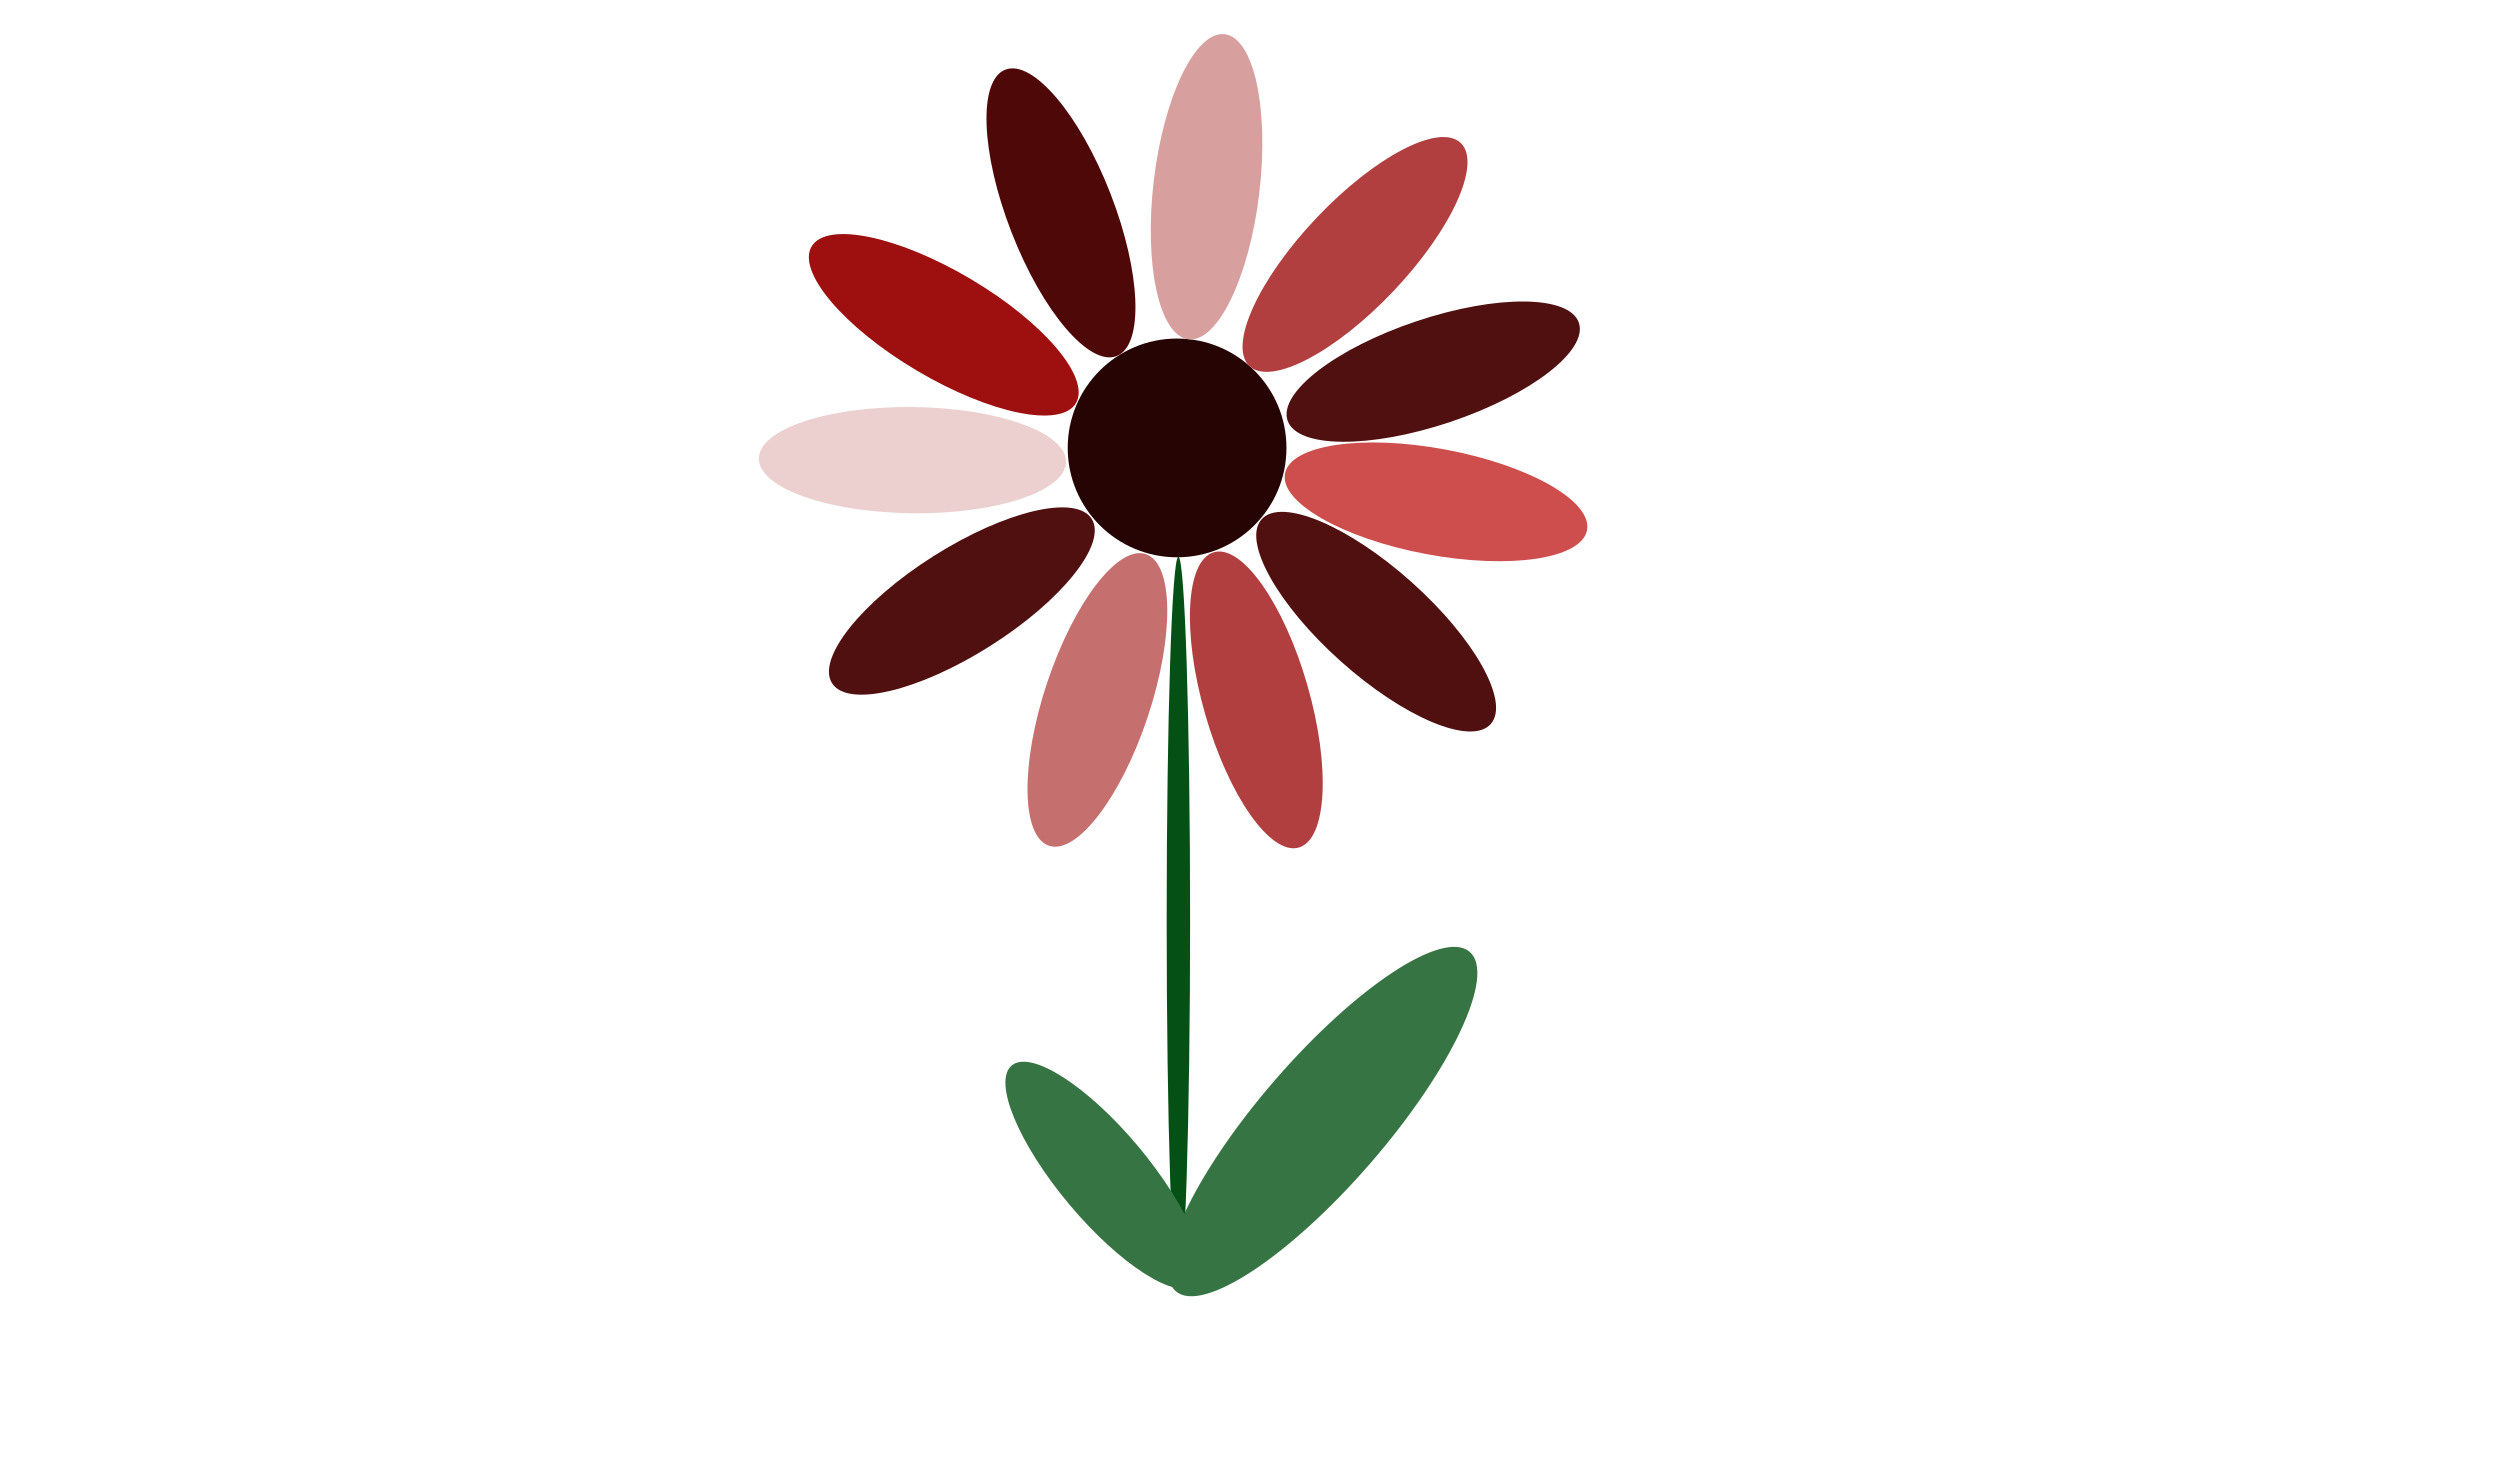
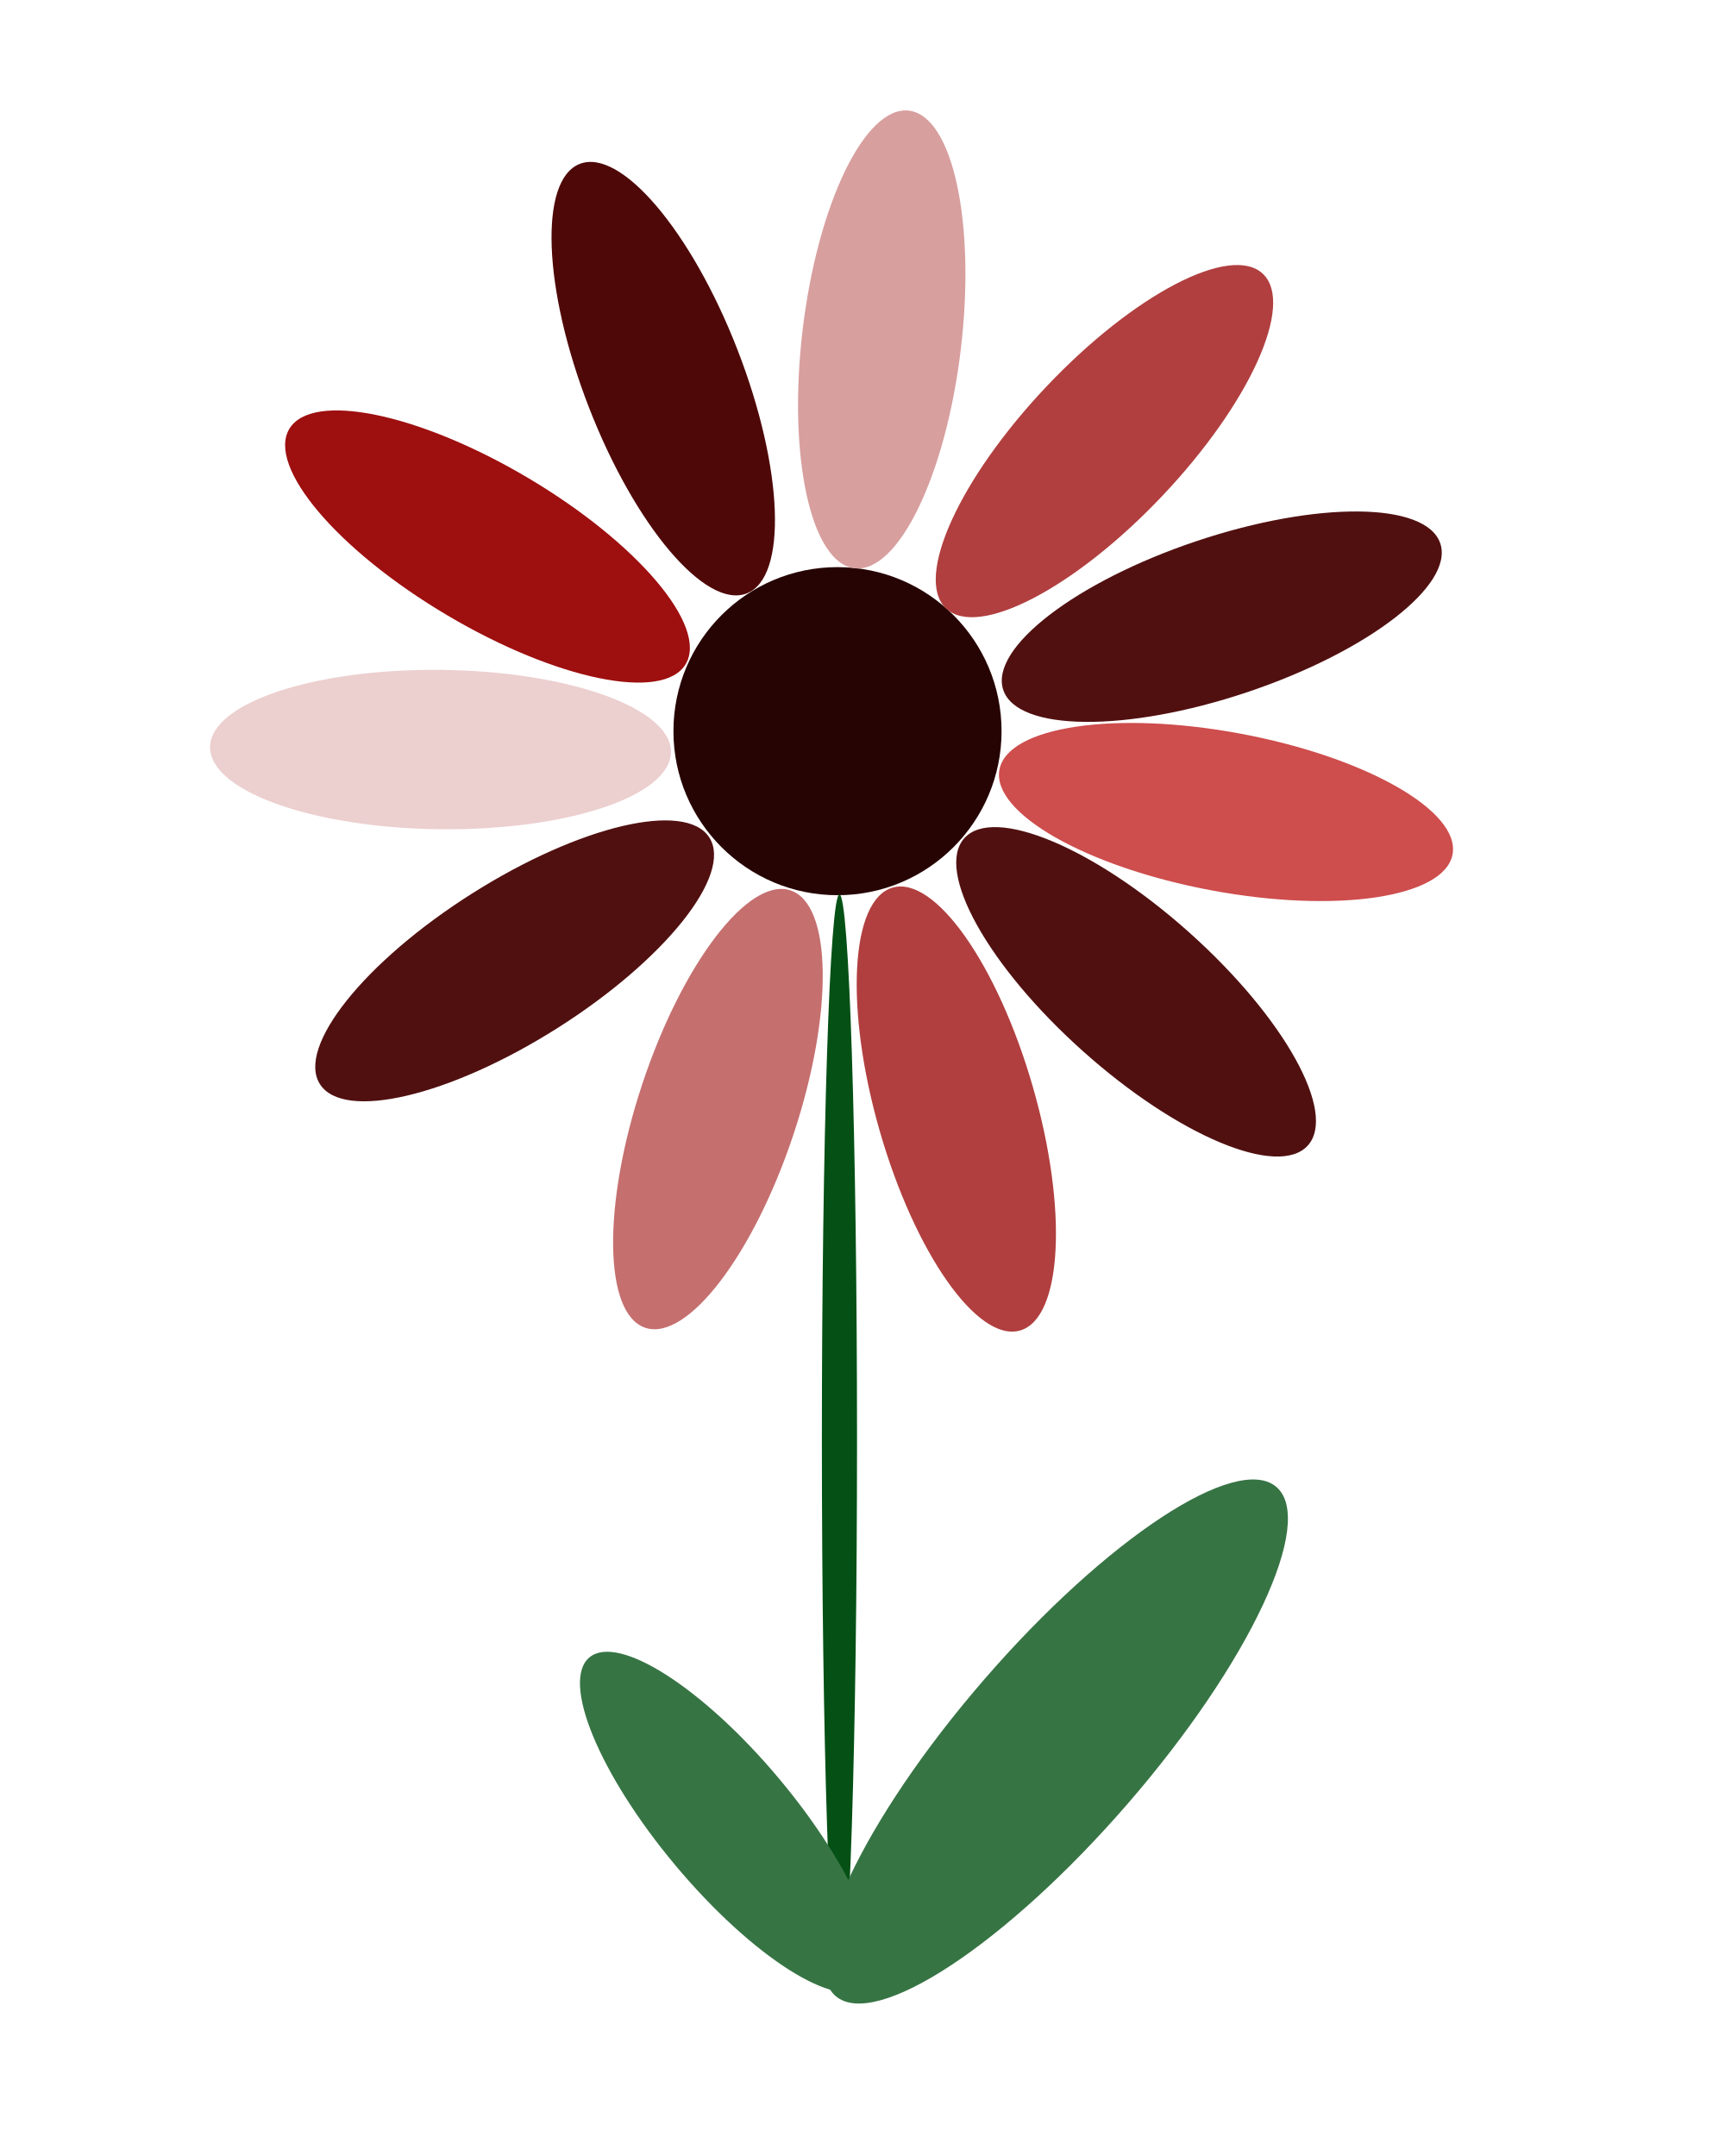
- <svg xmlns="http://www.w3.org/2000/svg" version="1.1" id="Lager_1" x="0px" y="0px" viewBox="0 0 960 560" enable-background="new 0 0 960 560" xml:space="preserve">
-   <circle fill="#270404" cx="452" cy="172" r="42" />
-   <ellipse transform="matrix(0.8601 0.5101 -0.5101 0.8601 114.3156 -167.3882)" fill="#9E0F0F" cx="362.4" cy="124.7" rx="59" ry="20.4" />
-   <ellipse transform="matrix(-0.845 0.5348 -0.5348 -0.845 804.8768 228.1849)" fill="#511010" cx="369.4" cy="230.7" rx="59" ry="20.4" />
-   <ellipse transform="matrix(0.9999 1.129963e-02 -1.129963e-02 0.9999 2.0195 -3.9477)" fill="#ECCFCF" cx="350.4" cy="176.7" rx="59" ry="20.4" />
-   <ellipse transform="matrix(0.3621 0.9321 -0.9321 0.3621 336.043 -327.5756)" fill="#4F0808" cx="407.4" cy="81.7" rx="59" ry="20.4" />
-   <ellipse transform="matrix(-0.3149 0.9491 -0.9491 -0.3149 809.1222 -46.5647)" fill="#C56F6F" cx="421.4" cy="268.7" rx="59" ry="20.4" />
-   <ellipse transform="matrix(0.7455 0.6665 -0.6665 0.7455 293.6109 -291.4066)" fill="#511010" cx="528.4" cy="238.7" rx="59" ry="20.4" />
-   <ellipse transform="matrix(0.2765 0.961 -0.961 0.2765 607.2638 -269.1239)" fill="#B13F3F" cx="482.4" cy="268.7" rx="59" ry="20.4" />
-   <ellipse transform="matrix(0.983 0.1838 -0.1838 0.983 44.8227 -98.0628)" fill="#CE4D4D" cx="551.4" cy="192.7" rx="59" ry="20.4" />
-   <ellipse transform="matrix(0.6875 -0.7261 0.7261 0.6875 91.6152 408.4016)" fill="#B13F3F" cx="520.4" cy="97.7" rx="59" ry="20.4" />
-   <ellipse transform="matrix(0.118 -0.993 0.993 0.118 337.4363 523.4058)" fill="#D89F9F" cx="463.4" cy="71.7" rx="59" ry="20.4" />
-   <ellipse transform="matrix(0.9481 -0.3178 0.3178 0.9481 -16.83 182.3347)" fill="#511010" cx="550.4" cy="142.7" rx="59" ry="20.4" />
-   <ellipse fill="#055115" cx="452.5" cy="353.4" rx="4.5" ry="139.6" />
-   <ellipse transform="matrix(0.7667 -0.642 0.642 0.7667 -190.86 377.3837)" fill="#377444" cx="423.8" cy="451.3" rx="17.3" ry="55" />
-   <ellipse transform="matrix(-0.7559 -0.6547 0.6547 -0.7559 610.0311 1088.757)" fill="#377444" cx="508" cy="430.6" rx="24.3" ry="86.2" />
-   <path fill="#771010" stroke="#000000" stroke-miterlimit="10" d="M542,238.7" />
+ <svg xmlns="http://www.w3.org/2000/svg" version="1.1" id="Lager_1" x="0px" y="0px" width="276px" height="345px" viewBox="148.5 115.5 276 345" enable-background="new 148.5 115.5 276 345" xml:space="preserve">
+   <circle fill="#270404" cx="282.5" cy="232.5" r="26.25" />
+   <ellipse transform="matrix(0.5101 -0.8601 0.8601 0.5101 -63.601 294.2422)" fill="#9E0F0F" cx="226.504" cy="202.954" rx="12.75" ry="36.875" />
+   <ellipse transform="matrix(0.5348 0.845 -0.845 0.5348 334.9029 -69.8054)" fill="#511010" cx="230.847" cy="269.249" rx="12.75" ry="36.876" />
+   <ellipse transform="matrix(0.0113 -0.9999 0.9999 0.0113 -18.9008 451.7521)" fill="#ECCFCF" cx="218.992" cy="235.434" rx="12.75" ry="36.874" />
+   <ellipse transform="matrix(0.9321 -0.3621 0.3621 0.9321 -46.485 104.1596)" fill="#4F0808" cx="254.631" cy="176.091" rx="12.75" ry="36.873" />
+   <ellipse transform="matrix(0.9491 0.3149 -0.3149 0.9491 105.6597 -68.0313)" fill="#C56F6F" cx="263.375" cy="292.983" rx="12.75" ry="36.874" />
+   <ellipse transform="matrix(0.6665 -0.7455 0.7455 0.6665 -94.2712 337.6744)" fill="#511010" cx="330.275" cy="274.202" rx="12.75" ry="36.874" />
+   <ellipse transform="matrix(0.961 -0.2765 0.2765 0.961 -69.2525 94.7917)" fill="#B13F3F" cx="301.517" cy="292.974" rx="12.75" ry="36.874" />
+   <ellipse transform="matrix(0.1838 -0.983 0.983 0.1838 40.0431 539.1093)" fill="#CE4D4D" cx="344.644" cy="245.443" rx="12.75" ry="36.877" />
+   <ellipse transform="matrix(-0.7261 -0.6875 0.6875 -0.7261 433.4242 544.7719)" fill="#B13F3F" cx="325.206" cy="186.067" rx="12.749" ry="36.873" />
+   <ellipse transform="matrix(-0.993 -0.118 0.118 -0.993 557.085 372.6187)" fill="#D89F9F" cx="289.573" cy="169.819" rx="12.75" ry="36.874" />
+   <ellipse transform="matrix(-0.3178 -0.9482 0.9482 -0.3178 250.1986 608.4058)" fill="#511010" cx="343.972" cy="214.195" rx="12.749" ry="36.873" />
+   <ellipse fill="#055115" cx="282.812" cy="345.875" rx="2.812" ry="87.25" />
+   <ellipse transform="matrix(-0.642 -0.7667 0.7667 -0.642 122.8211 871.494)" fill="#377444" cx="264.876" cy="407.072" rx="34.375" ry="10.812" />
+   <ellipse transform="matrix(-0.6547 0.7559 -0.7559 -0.6547 823.2652 412.2666)" fill="#377444" cx="317.467" cy="394.174" rx="53.875" ry="15.187" />
+   <path fill="#771010" stroke="#000000" stroke-miterlimit="10" d="M338.75,274.188" />
</svg>
